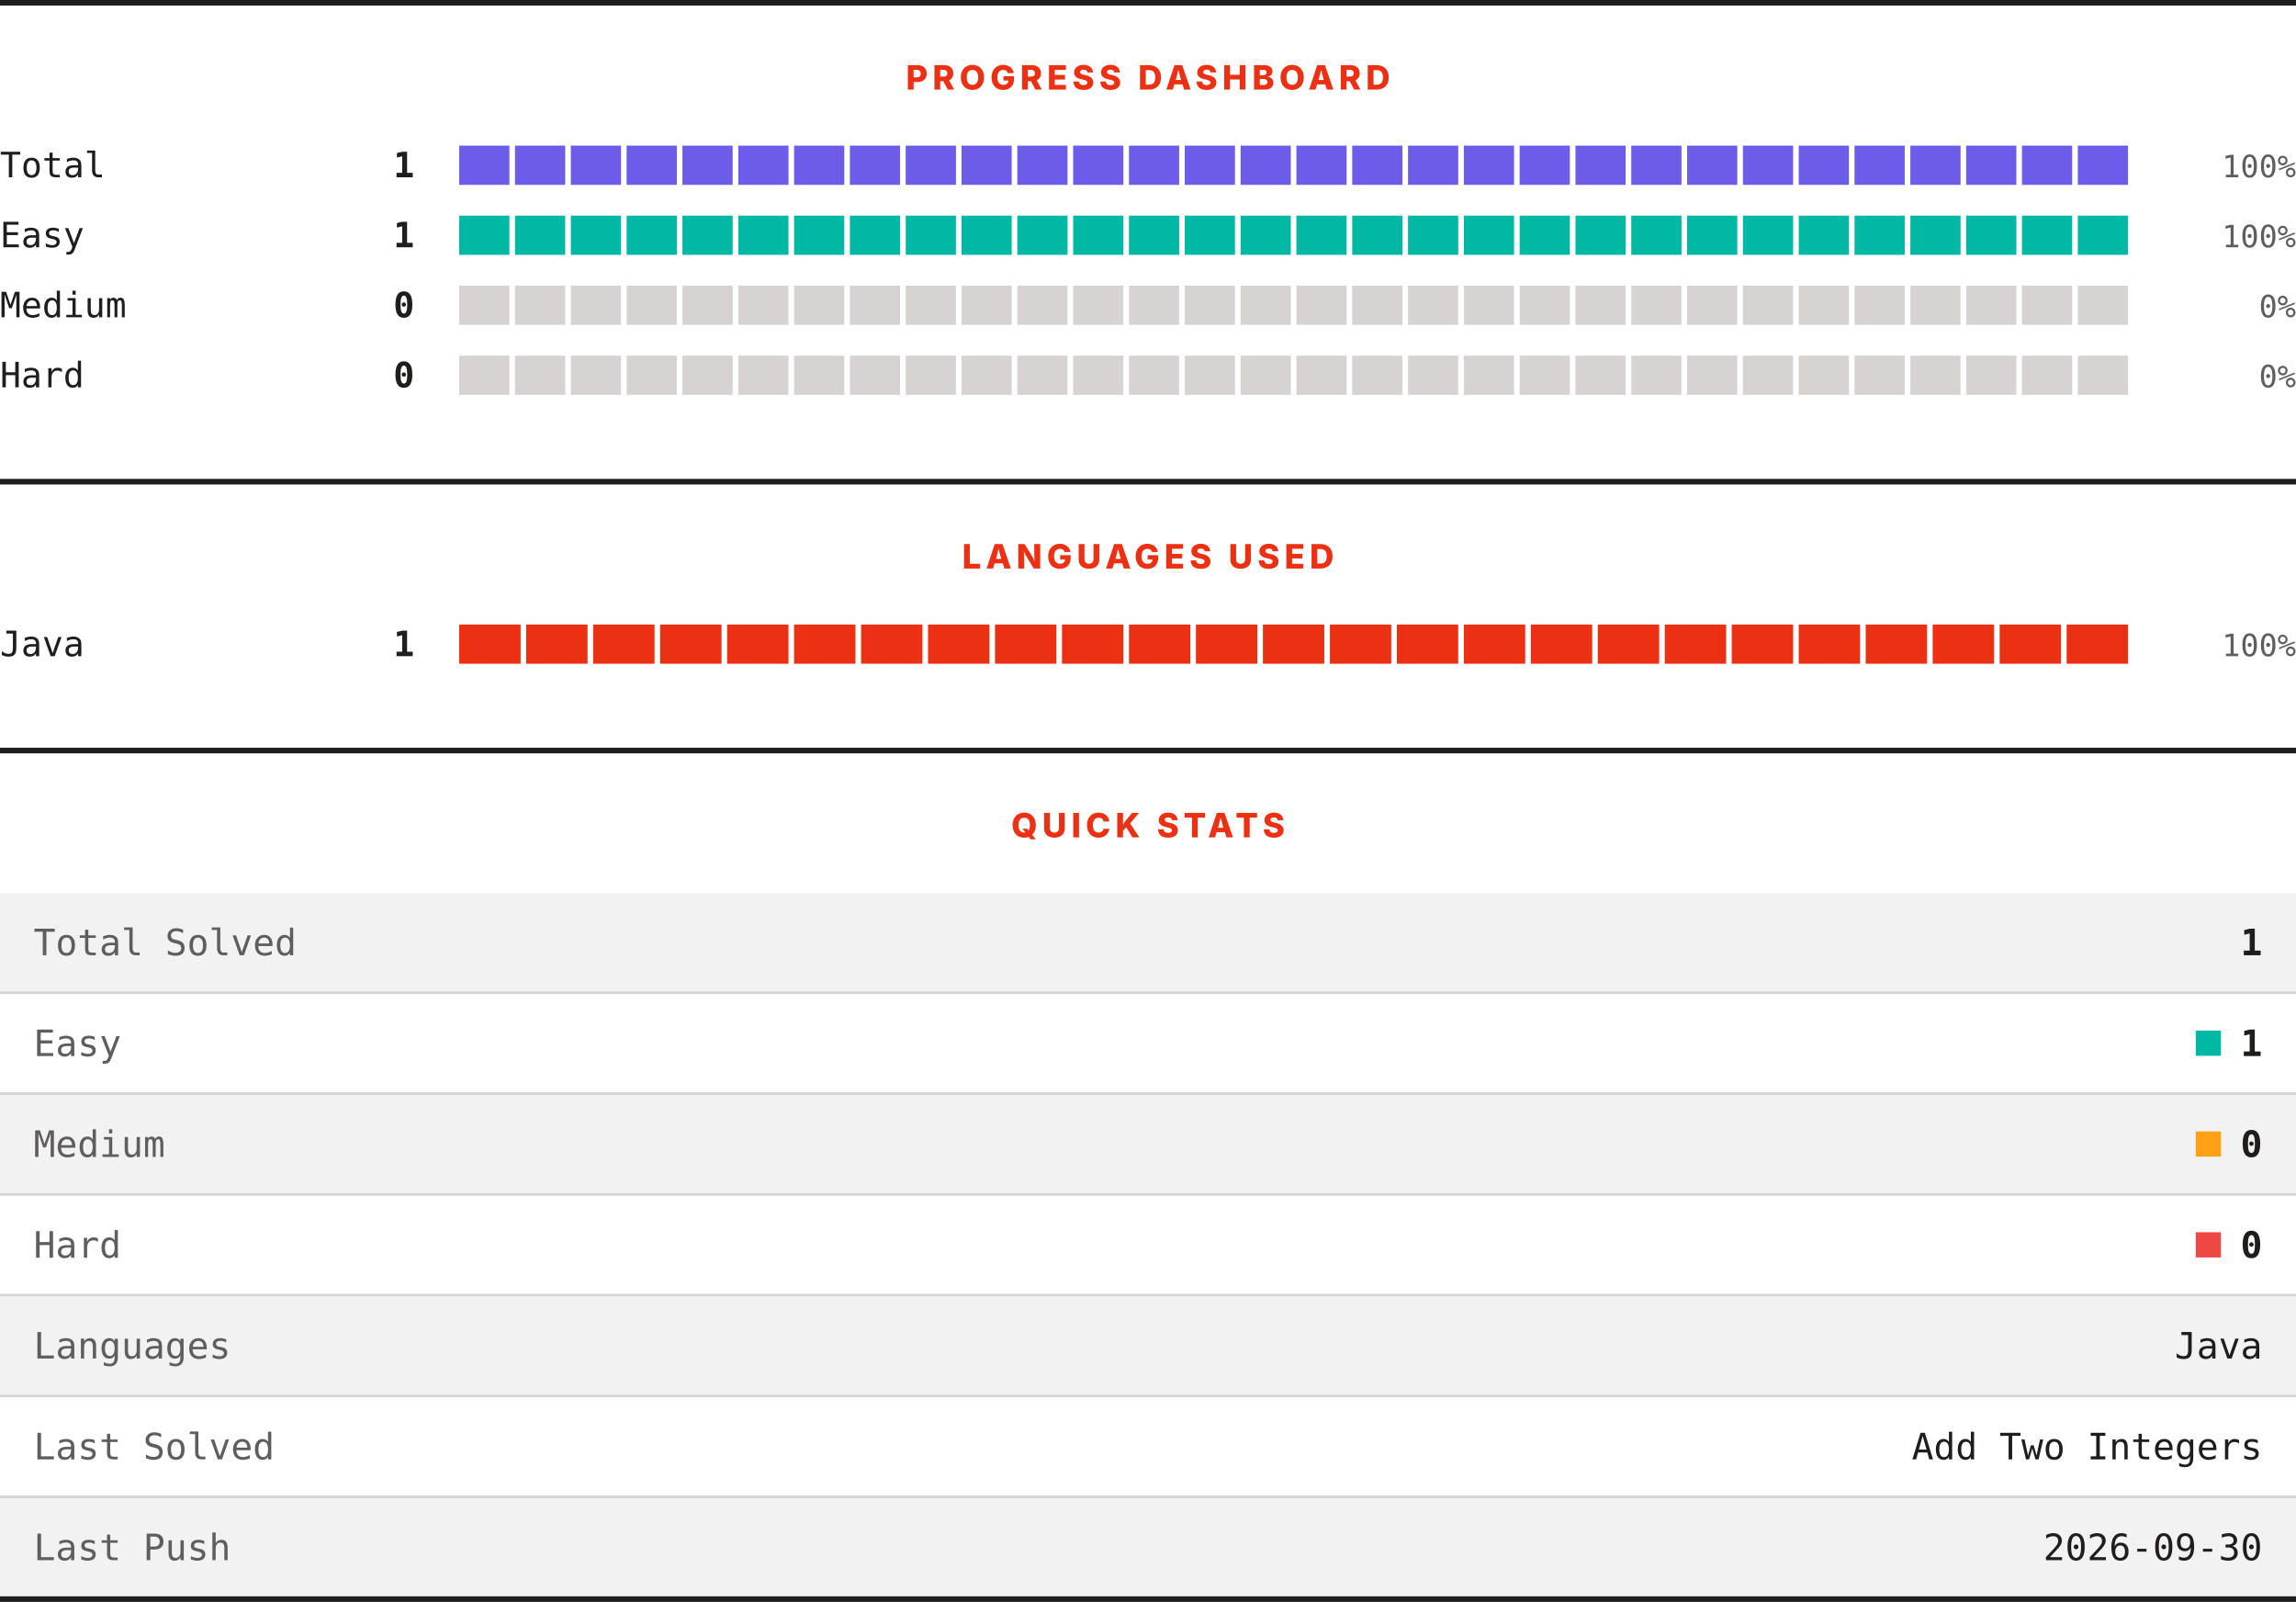
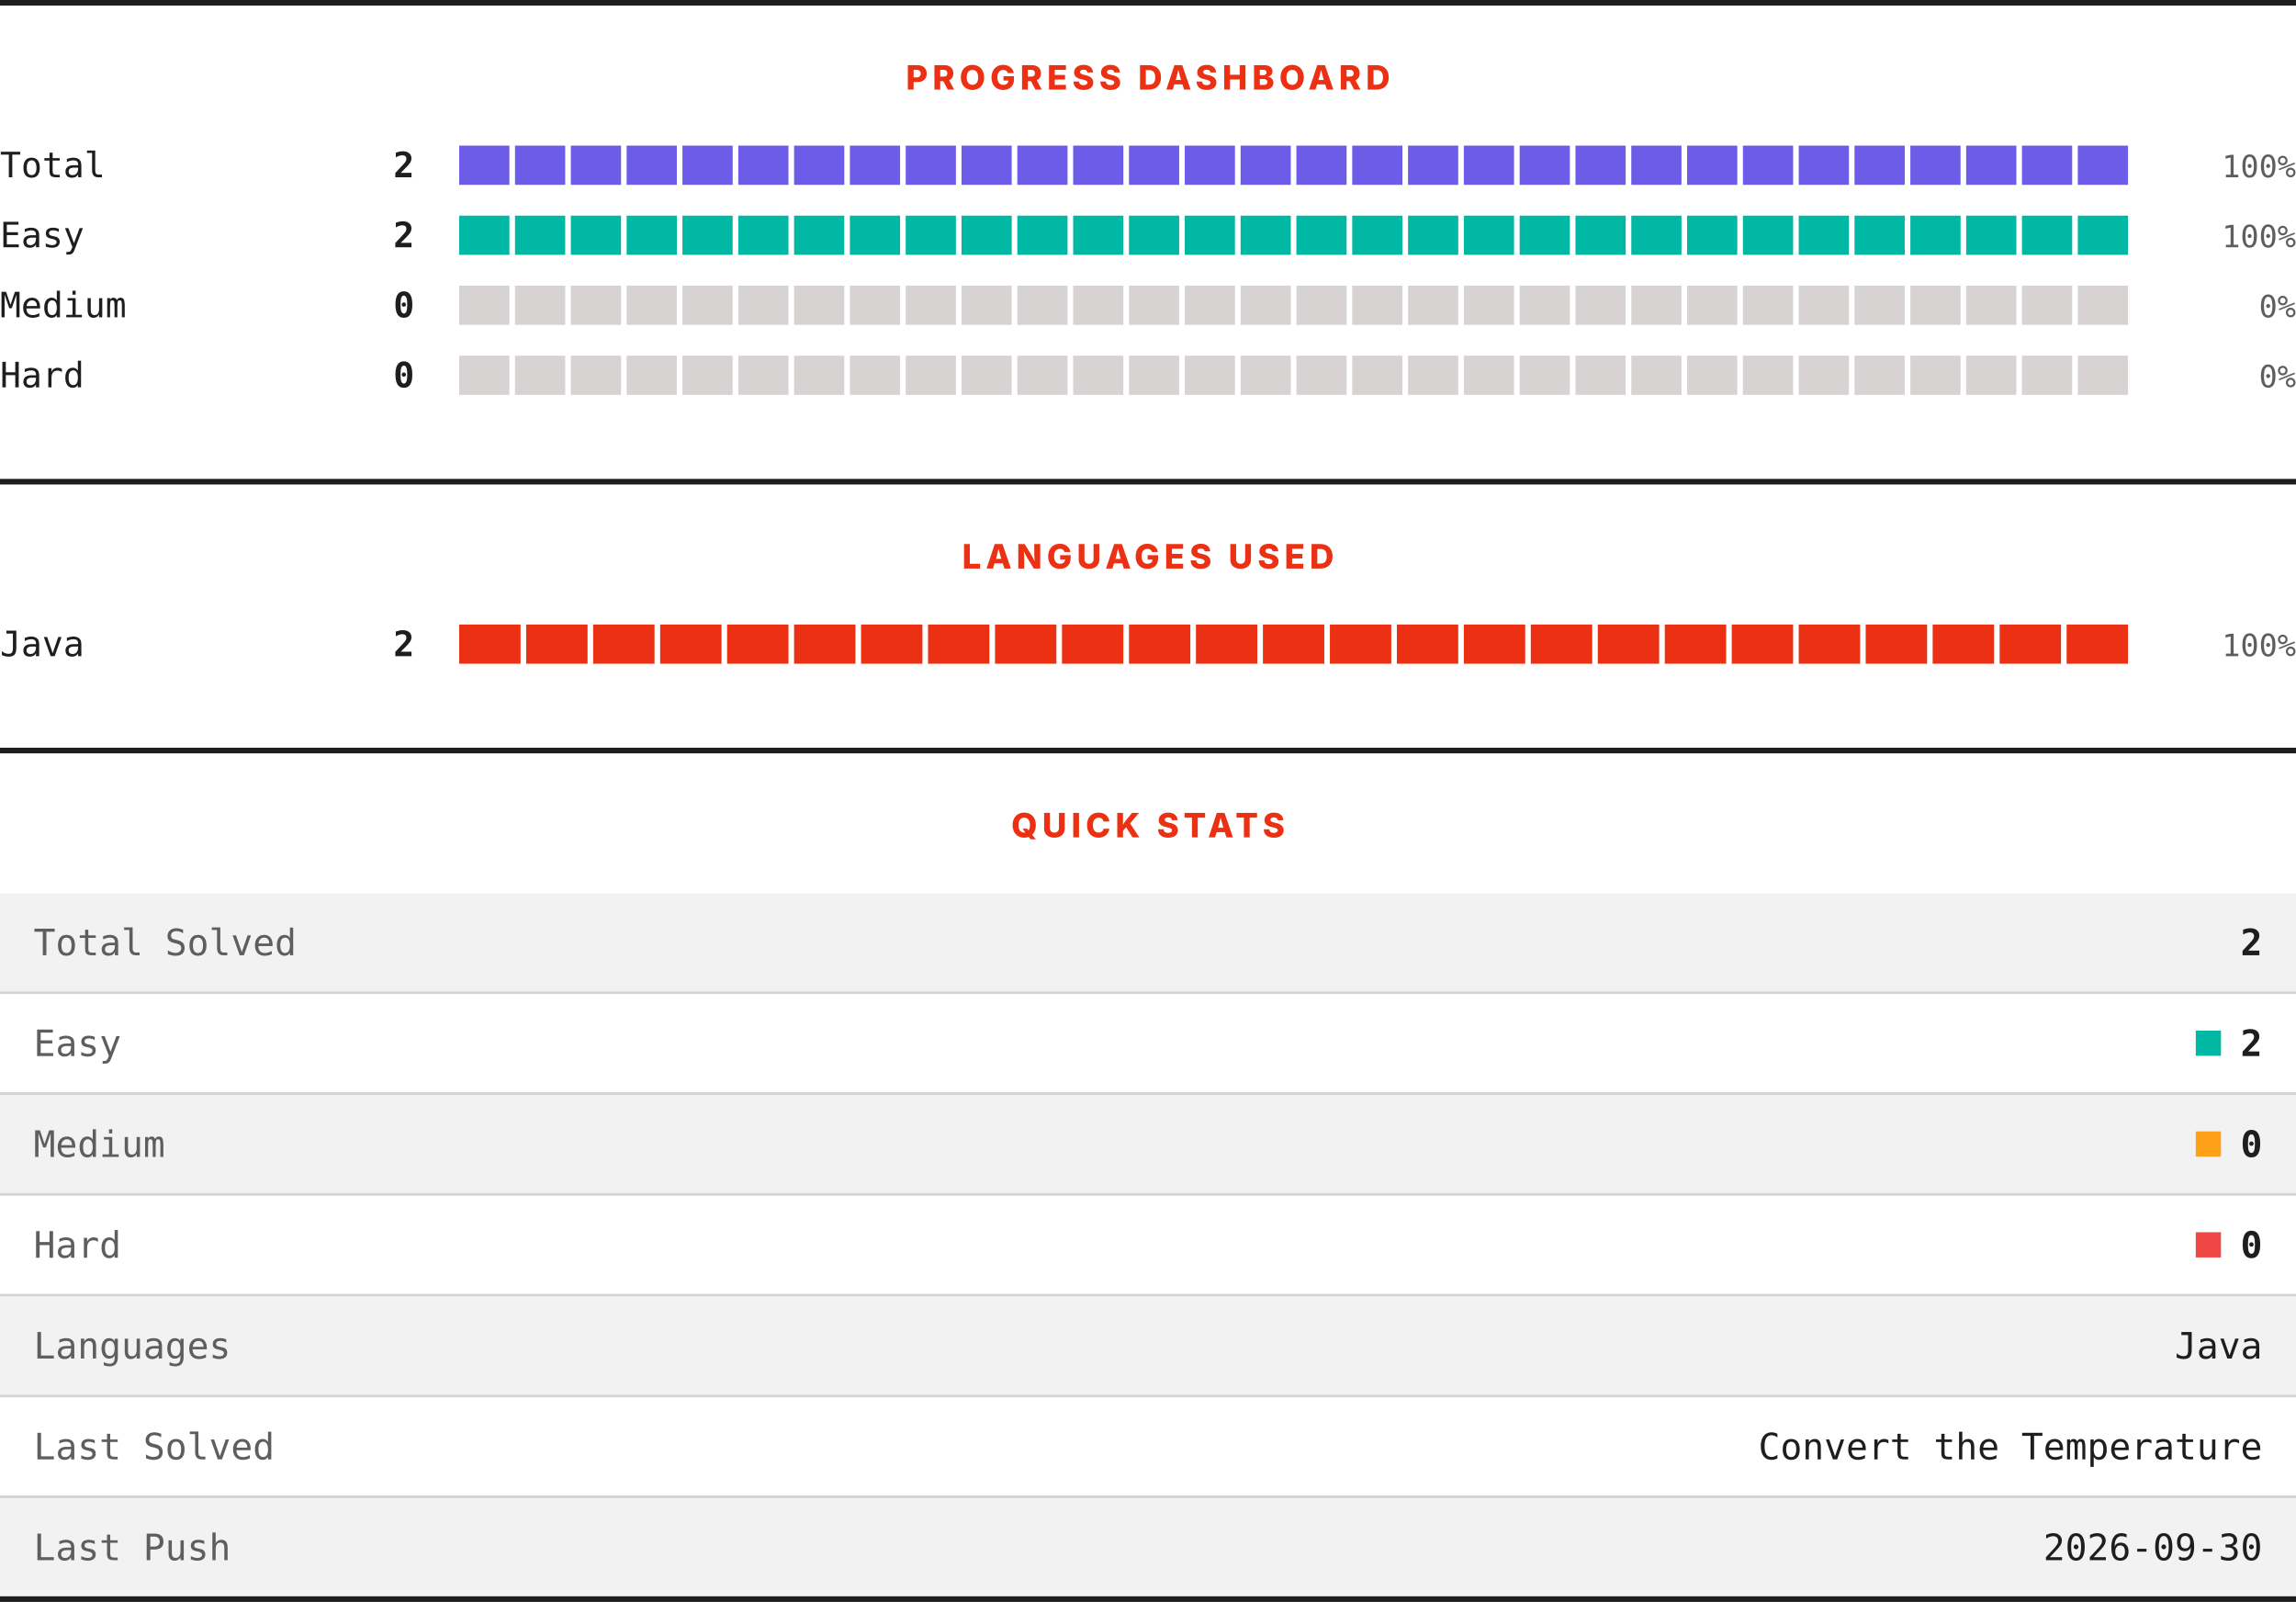
<svg xmlns="http://www.w3.org/2000/svg" width="820" height="572" viewBox="0 0 820 572" role="img" aria-label="LeetCode progress, languages and quick stats">
  <rect width="820" height="572" fill="#ffffff" />
  <rect x="0" y="0" width="820" height="2" fill="#201e1d" />
  <text x="410" y="32" text-anchor="middle" font-family="Archivo, system-ui, -apple-system, Segoe UI, sans-serif" font-size="12" font-weight="800" letter-spacing="1.68" fill="#ec3013">PROGRESS DASHBOARD</text>
  <text x="0" y="63.3" font-family="ui-monospace, SFMono-Regular, Menlo, Consolas, monospace" font-size="12.5" fill="#201e1d">Total</text>
-   <text x="148" y="63.3" text-anchor="end" font-family="ui-monospace, SFMono-Regular, Menlo, Consolas, monospace" font-size="12.5" font-weight="700" fill="#201e1d">1</text>
+   <text x="148" y="63.3" text-anchor="end" font-family="ui-monospace, SFMono-Regular, Menlo, Consolas, monospace" font-size="12.5" font-weight="700" fill="#201e1d">2</text>
  <rect x="164.00" y="52" width="17.93" height="14" fill="#6c5ce7" />
  <rect x="183.93" y="52" width="17.93" height="14" fill="#6c5ce7" />
  <rect x="203.87" y="52" width="17.93" height="14" fill="#6c5ce7" />
  <rect x="223.80" y="52" width="17.93" height="14" fill="#6c5ce7" />
  <rect x="243.73" y="52" width="17.93" height="14" fill="#6c5ce7" />
  <rect x="263.67" y="52" width="17.93" height="14" fill="#6c5ce7" />
  <rect x="283.60" y="52" width="17.93" height="14" fill="#6c5ce7" />
  <rect x="303.53" y="52" width="17.93" height="14" fill="#6c5ce7" />
  <rect x="323.47" y="52" width="17.93" height="14" fill="#6c5ce7" />
  <rect x="343.40" y="52" width="17.93" height="14" fill="#6c5ce7" />
  <rect x="363.33" y="52" width="17.93" height="14" fill="#6c5ce7" />
  <rect x="383.27" y="52" width="17.93" height="14" fill="#6c5ce7" />
  <rect x="403.20" y="52" width="17.93" height="14" fill="#6c5ce7" />
  <rect x="423.13" y="52" width="17.93" height="14" fill="#6c5ce7" />
  <rect x="443.07" y="52" width="17.93" height="14" fill="#6c5ce7" />
  <rect x="463.00" y="52" width="17.93" height="14" fill="#6c5ce7" />
  <rect x="482.93" y="52" width="17.93" height="14" fill="#6c5ce7" />
  <rect x="502.87" y="52" width="17.93" height="14" fill="#6c5ce7" />
  <rect x="522.80" y="52" width="17.93" height="14" fill="#6c5ce7" />
  <rect x="542.73" y="52" width="17.93" height="14" fill="#6c5ce7" />
  <rect x="562.67" y="52" width="17.93" height="14" fill="#6c5ce7" />
  <rect x="582.60" y="52" width="17.93" height="14" fill="#6c5ce7" />
  <rect x="602.53" y="52" width="17.93" height="14" fill="#6c5ce7" />
  <rect x="622.47" y="52" width="17.93" height="14" fill="#6c5ce7" />
  <rect x="642.40" y="52" width="17.93" height="14" fill="#6c5ce7" />
  <rect x="662.33" y="52" width="17.93" height="14" fill="#6c5ce7" />
  <rect x="682.27" y="52" width="17.93" height="14" fill="#6c5ce7" />
  <rect x="702.20" y="52" width="17.93" height="14" fill="#6c5ce7" />
  <rect x="722.13" y="52" width="17.93" height="14" fill="#6c5ce7" />
  <rect x="742.07" y="52" width="17.93" height="14" fill="#6c5ce7" />
  <text x="820" y="63.3" text-anchor="end" font-family="ui-monospace, SFMono-Regular, Menlo, Consolas, monospace" font-size="11" fill="#605d5d">100%</text>
  <text x="0" y="88.3" font-family="ui-monospace, SFMono-Regular, Menlo, Consolas, monospace" font-size="12.5" fill="#201e1d">Easy</text>
-   <text x="148" y="88.3" text-anchor="end" font-family="ui-monospace, SFMono-Regular, Menlo, Consolas, monospace" font-size="12.5" font-weight="700" fill="#201e1d">1</text>
+   <text x="148" y="88.3" text-anchor="end" font-family="ui-monospace, SFMono-Regular, Menlo, Consolas, monospace" font-size="12.5" font-weight="700" fill="#201e1d">2</text>
  <rect x="164.00" y="77" width="17.93" height="14" fill="#00b8a3" />
  <rect x="183.93" y="77" width="17.93" height="14" fill="#00b8a3" />
  <rect x="203.87" y="77" width="17.93" height="14" fill="#00b8a3" />
  <rect x="223.80" y="77" width="17.93" height="14" fill="#00b8a3" />
  <rect x="243.73" y="77" width="17.93" height="14" fill="#00b8a3" />
  <rect x="263.67" y="77" width="17.93" height="14" fill="#00b8a3" />
  <rect x="283.60" y="77" width="17.93" height="14" fill="#00b8a3" />
  <rect x="303.53" y="77" width="17.93" height="14" fill="#00b8a3" />
  <rect x="323.47" y="77" width="17.93" height="14" fill="#00b8a3" />
  <rect x="343.40" y="77" width="17.93" height="14" fill="#00b8a3" />
  <rect x="363.33" y="77" width="17.93" height="14" fill="#00b8a3" />
  <rect x="383.27" y="77" width="17.93" height="14" fill="#00b8a3" />
  <rect x="403.20" y="77" width="17.93" height="14" fill="#00b8a3" />
  <rect x="423.13" y="77" width="17.93" height="14" fill="#00b8a3" />
  <rect x="443.07" y="77" width="17.93" height="14" fill="#00b8a3" />
  <rect x="463.00" y="77" width="17.93" height="14" fill="#00b8a3" />
  <rect x="482.93" y="77" width="17.93" height="14" fill="#00b8a3" />
  <rect x="502.87" y="77" width="17.93" height="14" fill="#00b8a3" />
  <rect x="522.80" y="77" width="17.93" height="14" fill="#00b8a3" />
  <rect x="542.73" y="77" width="17.93" height="14" fill="#00b8a3" />
  <rect x="562.67" y="77" width="17.93" height="14" fill="#00b8a3" />
  <rect x="582.60" y="77" width="17.93" height="14" fill="#00b8a3" />
  <rect x="602.53" y="77" width="17.93" height="14" fill="#00b8a3" />
  <rect x="622.47" y="77" width="17.93" height="14" fill="#00b8a3" />
  <rect x="642.40" y="77" width="17.93" height="14" fill="#00b8a3" />
  <rect x="662.33" y="77" width="17.93" height="14" fill="#00b8a3" />
  <rect x="682.27" y="77" width="17.93" height="14" fill="#00b8a3" />
  <rect x="702.20" y="77" width="17.93" height="14" fill="#00b8a3" />
  <rect x="722.13" y="77" width="17.93" height="14" fill="#00b8a3" />
  <rect x="742.07" y="77" width="17.93" height="14" fill="#00b8a3" />
  <text x="820" y="88.3" text-anchor="end" font-family="ui-monospace, SFMono-Regular, Menlo, Consolas, monospace" font-size="11" fill="#605d5d">100%</text>
  <text x="0" y="113.3" font-family="ui-monospace, SFMono-Regular, Menlo, Consolas, monospace" font-size="12.5" fill="#201e1d">Medium</text>
  <text x="148" y="113.3" text-anchor="end" font-family="ui-monospace, SFMono-Regular, Menlo, Consolas, monospace" font-size="12.5" font-weight="700" fill="#201e1d">0</text>
  <rect x="164.00" y="102" width="17.93" height="14" fill="#d7d3d3" />
  <rect x="183.93" y="102" width="17.93" height="14" fill="#d7d3d3" />
  <rect x="203.87" y="102" width="17.93" height="14" fill="#d7d3d3" />
  <rect x="223.80" y="102" width="17.93" height="14" fill="#d7d3d3" />
  <rect x="243.73" y="102" width="17.93" height="14" fill="#d7d3d3" />
  <rect x="263.67" y="102" width="17.93" height="14" fill="#d7d3d3" />
  <rect x="283.60" y="102" width="17.93" height="14" fill="#d7d3d3" />
  <rect x="303.53" y="102" width="17.93" height="14" fill="#d7d3d3" />
  <rect x="323.47" y="102" width="17.93" height="14" fill="#d7d3d3" />
  <rect x="343.40" y="102" width="17.93" height="14" fill="#d7d3d3" />
  <rect x="363.33" y="102" width="17.93" height="14" fill="#d7d3d3" />
  <rect x="383.27" y="102" width="17.93" height="14" fill="#d7d3d3" />
  <rect x="403.20" y="102" width="17.93" height="14" fill="#d7d3d3" />
  <rect x="423.13" y="102" width="17.93" height="14" fill="#d7d3d3" />
  <rect x="443.07" y="102" width="17.93" height="14" fill="#d7d3d3" />
  <rect x="463.00" y="102" width="17.93" height="14" fill="#d7d3d3" />
  <rect x="482.93" y="102" width="17.93" height="14" fill="#d7d3d3" />
  <rect x="502.87" y="102" width="17.93" height="14" fill="#d7d3d3" />
  <rect x="522.80" y="102" width="17.93" height="14" fill="#d7d3d3" />
  <rect x="542.73" y="102" width="17.93" height="14" fill="#d7d3d3" />
  <rect x="562.67" y="102" width="17.93" height="14" fill="#d7d3d3" />
  <rect x="582.60" y="102" width="17.93" height="14" fill="#d7d3d3" />
  <rect x="602.53" y="102" width="17.93" height="14" fill="#d7d3d3" />
  <rect x="622.47" y="102" width="17.93" height="14" fill="#d7d3d3" />
  <rect x="642.40" y="102" width="17.93" height="14" fill="#d7d3d3" />
  <rect x="662.33" y="102" width="17.93" height="14" fill="#d7d3d3" />
  <rect x="682.27" y="102" width="17.93" height="14" fill="#d7d3d3" />
  <rect x="702.20" y="102" width="17.93" height="14" fill="#d7d3d3" />
  <rect x="722.13" y="102" width="17.93" height="14" fill="#d7d3d3" />
  <rect x="742.07" y="102" width="17.93" height="14" fill="#d7d3d3" />
  <text x="820" y="113.3" text-anchor="end" font-family="ui-monospace, SFMono-Regular, Menlo, Consolas, monospace" font-size="11" fill="#605d5d">0%</text>
  <text x="0" y="138.3" font-family="ui-monospace, SFMono-Regular, Menlo, Consolas, monospace" font-size="12.5" fill="#201e1d">Hard</text>
  <text x="148" y="138.3" text-anchor="end" font-family="ui-monospace, SFMono-Regular, Menlo, Consolas, monospace" font-size="12.5" font-weight="700" fill="#201e1d">0</text>
  <rect x="164.00" y="127" width="17.93" height="14" fill="#d7d3d3" />
  <rect x="183.93" y="127" width="17.93" height="14" fill="#d7d3d3" />
  <rect x="203.87" y="127" width="17.93" height="14" fill="#d7d3d3" />
  <rect x="223.80" y="127" width="17.93" height="14" fill="#d7d3d3" />
  <rect x="243.73" y="127" width="17.93" height="14" fill="#d7d3d3" />
  <rect x="263.67" y="127" width="17.93" height="14" fill="#d7d3d3" />
  <rect x="283.60" y="127" width="17.93" height="14" fill="#d7d3d3" />
  <rect x="303.53" y="127" width="17.93" height="14" fill="#d7d3d3" />
  <rect x="323.47" y="127" width="17.93" height="14" fill="#d7d3d3" />
  <rect x="343.40" y="127" width="17.93" height="14" fill="#d7d3d3" />
  <rect x="363.33" y="127" width="17.93" height="14" fill="#d7d3d3" />
  <rect x="383.27" y="127" width="17.93" height="14" fill="#d7d3d3" />
  <rect x="403.20" y="127" width="17.93" height="14" fill="#d7d3d3" />
  <rect x="423.13" y="127" width="17.93" height="14" fill="#d7d3d3" />
  <rect x="443.07" y="127" width="17.93" height="14" fill="#d7d3d3" />
  <rect x="463.00" y="127" width="17.93" height="14" fill="#d7d3d3" />
  <rect x="482.93" y="127" width="17.93" height="14" fill="#d7d3d3" />
  <rect x="502.87" y="127" width="17.93" height="14" fill="#d7d3d3" />
  <rect x="522.80" y="127" width="17.93" height="14" fill="#d7d3d3" />
  <rect x="542.73" y="127" width="17.93" height="14" fill="#d7d3d3" />
  <rect x="562.67" y="127" width="17.93" height="14" fill="#d7d3d3" />
  <rect x="582.60" y="127" width="17.93" height="14" fill="#d7d3d3" />
  <rect x="602.53" y="127" width="17.93" height="14" fill="#d7d3d3" />
  <rect x="622.47" y="127" width="17.93" height="14" fill="#d7d3d3" />
  <rect x="642.40" y="127" width="17.93" height="14" fill="#d7d3d3" />
  <rect x="662.33" y="127" width="17.93" height="14" fill="#d7d3d3" />
  <rect x="682.27" y="127" width="17.93" height="14" fill="#d7d3d3" />
  <rect x="702.20" y="127" width="17.93" height="14" fill="#d7d3d3" />
  <rect x="722.13" y="127" width="17.93" height="14" fill="#d7d3d3" />
  <rect x="742.07" y="127" width="17.93" height="14" fill="#d7d3d3" />
  <text x="820" y="138.3" text-anchor="end" font-family="ui-monospace, SFMono-Regular, Menlo, Consolas, monospace" font-size="11" fill="#605d5d">0%</text>
  <rect x="0" y="171" width="820" height="2" fill="#201e1d" />
  <text x="410" y="203" text-anchor="middle" font-family="Archivo, system-ui, -apple-system, Segoe UI, sans-serif" font-size="12" font-weight="800" letter-spacing="1.68" fill="#ec3013">LANGUAGES USED</text>
  <text x="0" y="234.3" font-family="ui-monospace, SFMono-Regular, Menlo, Consolas, monospace" font-size="12.5" fill="#201e1d">Java</text>
-   <text x="148" y="234.3" text-anchor="end" font-family="ui-monospace, SFMono-Regular, Menlo, Consolas, monospace" font-size="12.5" font-weight="700" fill="#201e1d">1</text>
+   <text x="148" y="234.3" text-anchor="end" font-family="ui-monospace, SFMono-Regular, Menlo, Consolas, monospace" font-size="12.5" font-weight="700" fill="#201e1d">2</text>
  <rect x="164.00" y="223" width="21.92" height="14" fill="#ec3013" />
  <rect x="187.92" y="223" width="21.92" height="14" fill="#ec3013" />
  <rect x="211.84" y="223" width="21.92" height="14" fill="#ec3013" />
  <rect x="235.76" y="223" width="21.92" height="14" fill="#ec3013" />
  <rect x="259.68" y="223" width="21.92" height="14" fill="#ec3013" />
  <rect x="283.60" y="223" width="21.92" height="14" fill="#ec3013" />
  <rect x="307.52" y="223" width="21.92" height="14" fill="#ec3013" />
  <rect x="331.44" y="223" width="21.92" height="14" fill="#ec3013" />
  <rect x="355.36" y="223" width="21.92" height="14" fill="#ec3013" />
  <rect x="379.28" y="223" width="21.92" height="14" fill="#ec3013" />
  <rect x="403.20" y="223" width="21.92" height="14" fill="#ec3013" />
  <rect x="427.12" y="223" width="21.92" height="14" fill="#ec3013" />
  <rect x="451.04" y="223" width="21.92" height="14" fill="#ec3013" />
  <rect x="474.96" y="223" width="21.92" height="14" fill="#ec3013" />
  <rect x="498.88" y="223" width="21.92" height="14" fill="#ec3013" />
  <rect x="522.80" y="223" width="21.92" height="14" fill="#ec3013" />
  <rect x="546.72" y="223" width="21.92" height="14" fill="#ec3013" />
  <rect x="570.64" y="223" width="21.92" height="14" fill="#ec3013" />
  <rect x="594.56" y="223" width="21.92" height="14" fill="#ec3013" />
  <rect x="618.48" y="223" width="21.92" height="14" fill="#ec3013" />
  <rect x="642.40" y="223" width="21.92" height="14" fill="#ec3013" />
  <rect x="666.32" y="223" width="21.92" height="14" fill="#ec3013" />
  <rect x="690.24" y="223" width="21.92" height="14" fill="#ec3013" />
  <rect x="714.16" y="223" width="21.92" height="14" fill="#ec3013" />
  <rect x="738.08" y="223" width="21.92" height="14" fill="#ec3013" />
  <text x="820" y="234.3" text-anchor="end" font-family="ui-monospace, SFMono-Regular, Menlo, Consolas, monospace" font-size="11" fill="#605d5d">100%</text>
  <rect x="0" y="267" width="820" height="2" fill="#201e1d" />
  <text x="410" y="299" text-anchor="middle" font-family="Archivo, system-ui, -apple-system, Segoe UI, sans-serif" font-size="12" font-weight="800" letter-spacing="1.68" fill="#ec3013">QUICK STATS</text>
  <rect x="0" y="319" width="820" height="35" fill="#f3f2f2" />
  <text x="12" y="341.1" font-family="ui-monospace, SFMono-Regular, Menlo, Consolas, monospace" font-size="13" fill="#605d5d">Total Solved</text>
-   <text x="808" y="341.1" text-anchor="end" font-family="ui-monospace, SFMono-Regular, Menlo, Consolas, monospace" font-size="13" font-weight="700" fill="#201e1d">1</text>
+   <text x="808" y="341.1" text-anchor="end" font-family="ui-monospace, SFMono-Regular, Menlo, Consolas, monospace" font-size="13" font-weight="700" fill="#201e1d">2</text>
  <rect x="0" y="354" width="820" height="1" fill="#d7d3d3" />
  <rect x="0" y="355" width="820" height="35" fill="#ffffff" />
  <text x="12" y="377.1" font-family="ui-monospace, SFMono-Regular, Menlo, Consolas, monospace" font-size="13" fill="#605d5d">Easy</text>
  <rect x="784.2" y="368" width="9" height="9" fill="#00b8a3" />
-   <text x="808" y="377.1" text-anchor="end" font-family="ui-monospace, SFMono-Regular, Menlo, Consolas, monospace" font-size="13" font-weight="700" fill="#201e1d">1</text>
+   <text x="808" y="377.1" text-anchor="end" font-family="ui-monospace, SFMono-Regular, Menlo, Consolas, monospace" font-size="13" font-weight="700" fill="#201e1d">2</text>
  <rect x="0" y="390" width="820" height="1" fill="#d7d3d3" />
  <rect x="0" y="391" width="820" height="35" fill="#f3f2f2" />
  <text x="12" y="413.1" font-family="ui-monospace, SFMono-Regular, Menlo, Consolas, monospace" font-size="13" fill="#605d5d">Medium</text>
  <rect x="784.2" y="404" width="9" height="9" fill="#ffa116" />
  <text x="808" y="413.1" text-anchor="end" font-family="ui-monospace, SFMono-Regular, Menlo, Consolas, monospace" font-size="13" font-weight="700" fill="#201e1d">0</text>
  <rect x="0" y="426" width="820" height="1" fill="#d7d3d3" />
  <rect x="0" y="427" width="820" height="35" fill="#ffffff" />
  <text x="12" y="449.1" font-family="ui-monospace, SFMono-Regular, Menlo, Consolas, monospace" font-size="13" fill="#605d5d">Hard</text>
  <rect x="784.2" y="440" width="9" height="9" fill="#ef4743" />
  <text x="808" y="449.1" text-anchor="end" font-family="ui-monospace, SFMono-Regular, Menlo, Consolas, monospace" font-size="13" font-weight="700" fill="#201e1d">0</text>
  <rect x="0" y="462" width="820" height="1" fill="#d7d3d3" />
  <rect x="0" y="463" width="820" height="35" fill="#f3f2f2" />
  <text x="12" y="485.1" font-family="ui-monospace, SFMono-Regular, Menlo, Consolas, monospace" font-size="13" fill="#605d5d">Languages</text>
  <text x="808" y="485.1" text-anchor="end" font-family="ui-monospace, SFMono-Regular, Menlo, Consolas, monospace" font-size="13" fill="#201e1d">Java</text>
  <rect x="0" y="498" width="820" height="1" fill="#d7d3d3" />
  <rect x="0" y="499" width="820" height="35" fill="#ffffff" />
  <text x="12" y="521.1" font-family="ui-monospace, SFMono-Regular, Menlo, Consolas, monospace" font-size="13" fill="#605d5d">Last Solved</text>
-   <text x="808" y="521.1" text-anchor="end" font-family="ui-monospace, SFMono-Regular, Menlo, Consolas, monospace" font-size="13" fill="#201e1d">Add Two Integers</text>
+   <text x="808" y="521.1" text-anchor="end" font-family="ui-monospace, SFMono-Regular, Menlo, Consolas, monospace" font-size="13" fill="#201e1d">Convert the Temperature</text>
  <rect x="0" y="534" width="820" height="1" fill="#d7d3d3" />
  <rect x="0" y="535" width="820" height="35" fill="#f3f2f2" />
  <text x="12" y="557.1" font-family="ui-monospace, SFMono-Regular, Menlo, Consolas, monospace" font-size="13" fill="#605d5d">Last Push</text>
  <text x="808" y="557.1" text-anchor="end" font-family="ui-monospace, SFMono-Regular, Menlo, Consolas, monospace" font-size="13" fill="#201e1d">2026-09-30</text>
  <rect x="0" y="570" width="820" height="2" fill="#201e1d" />
</svg>
